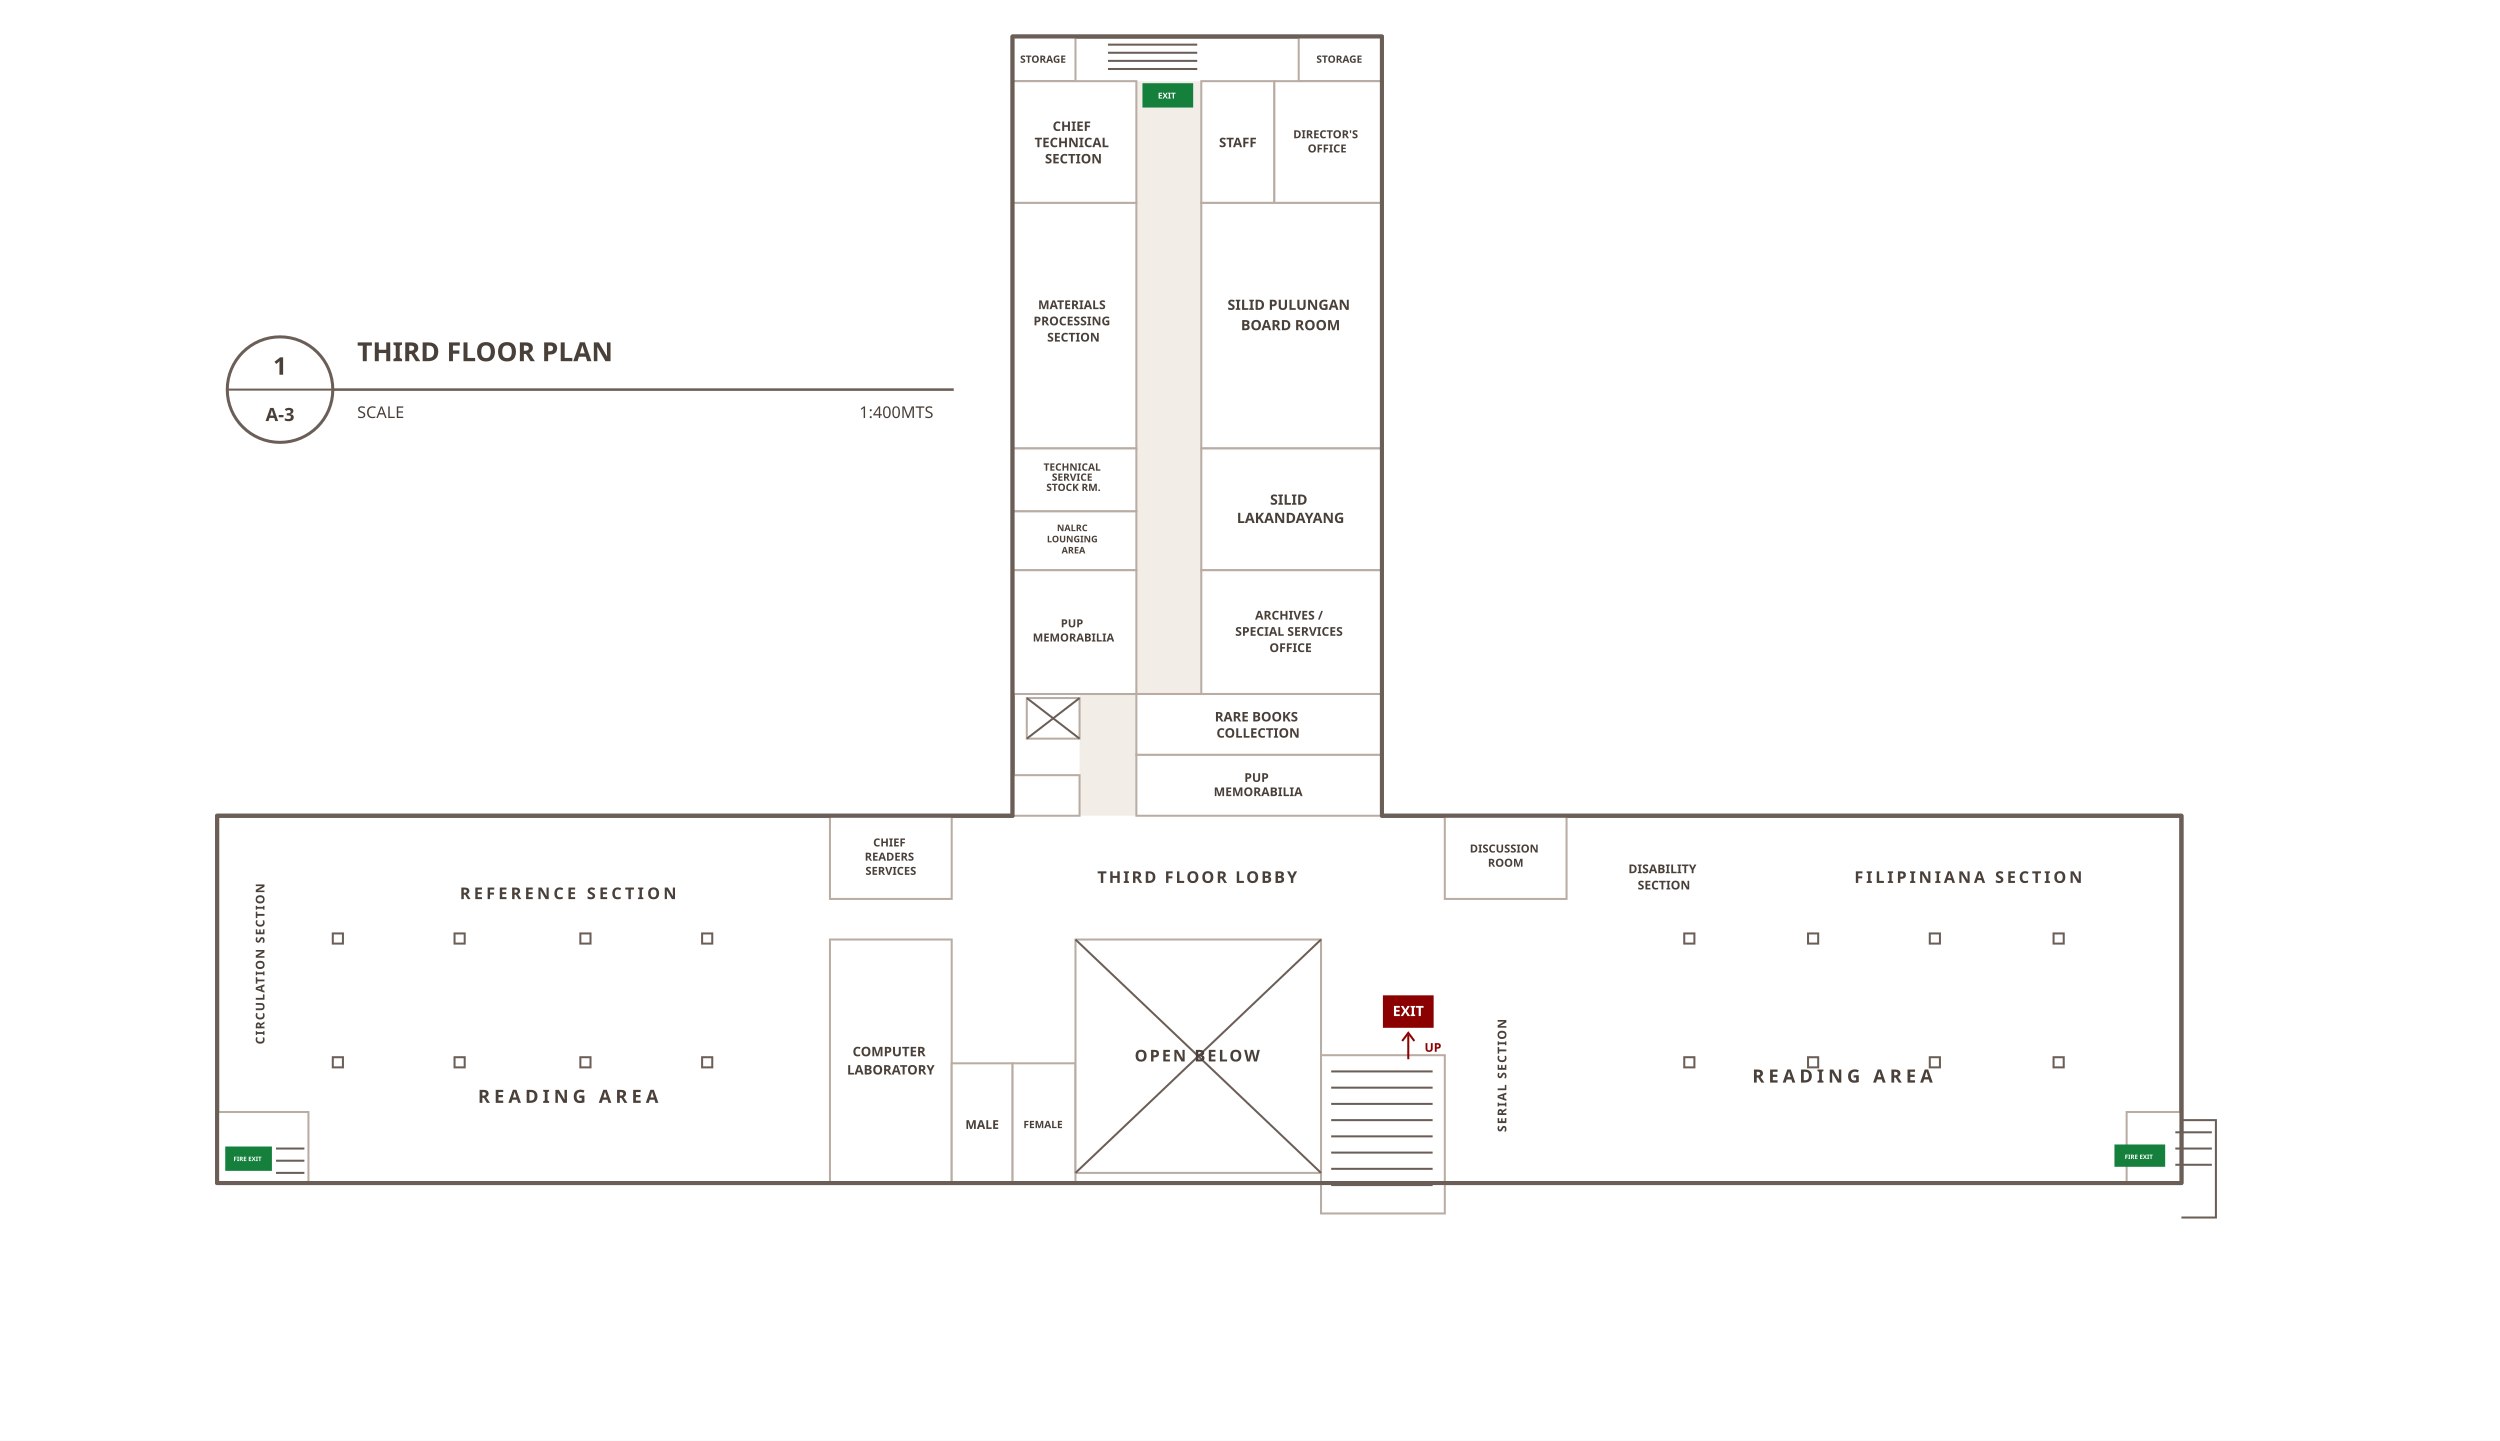
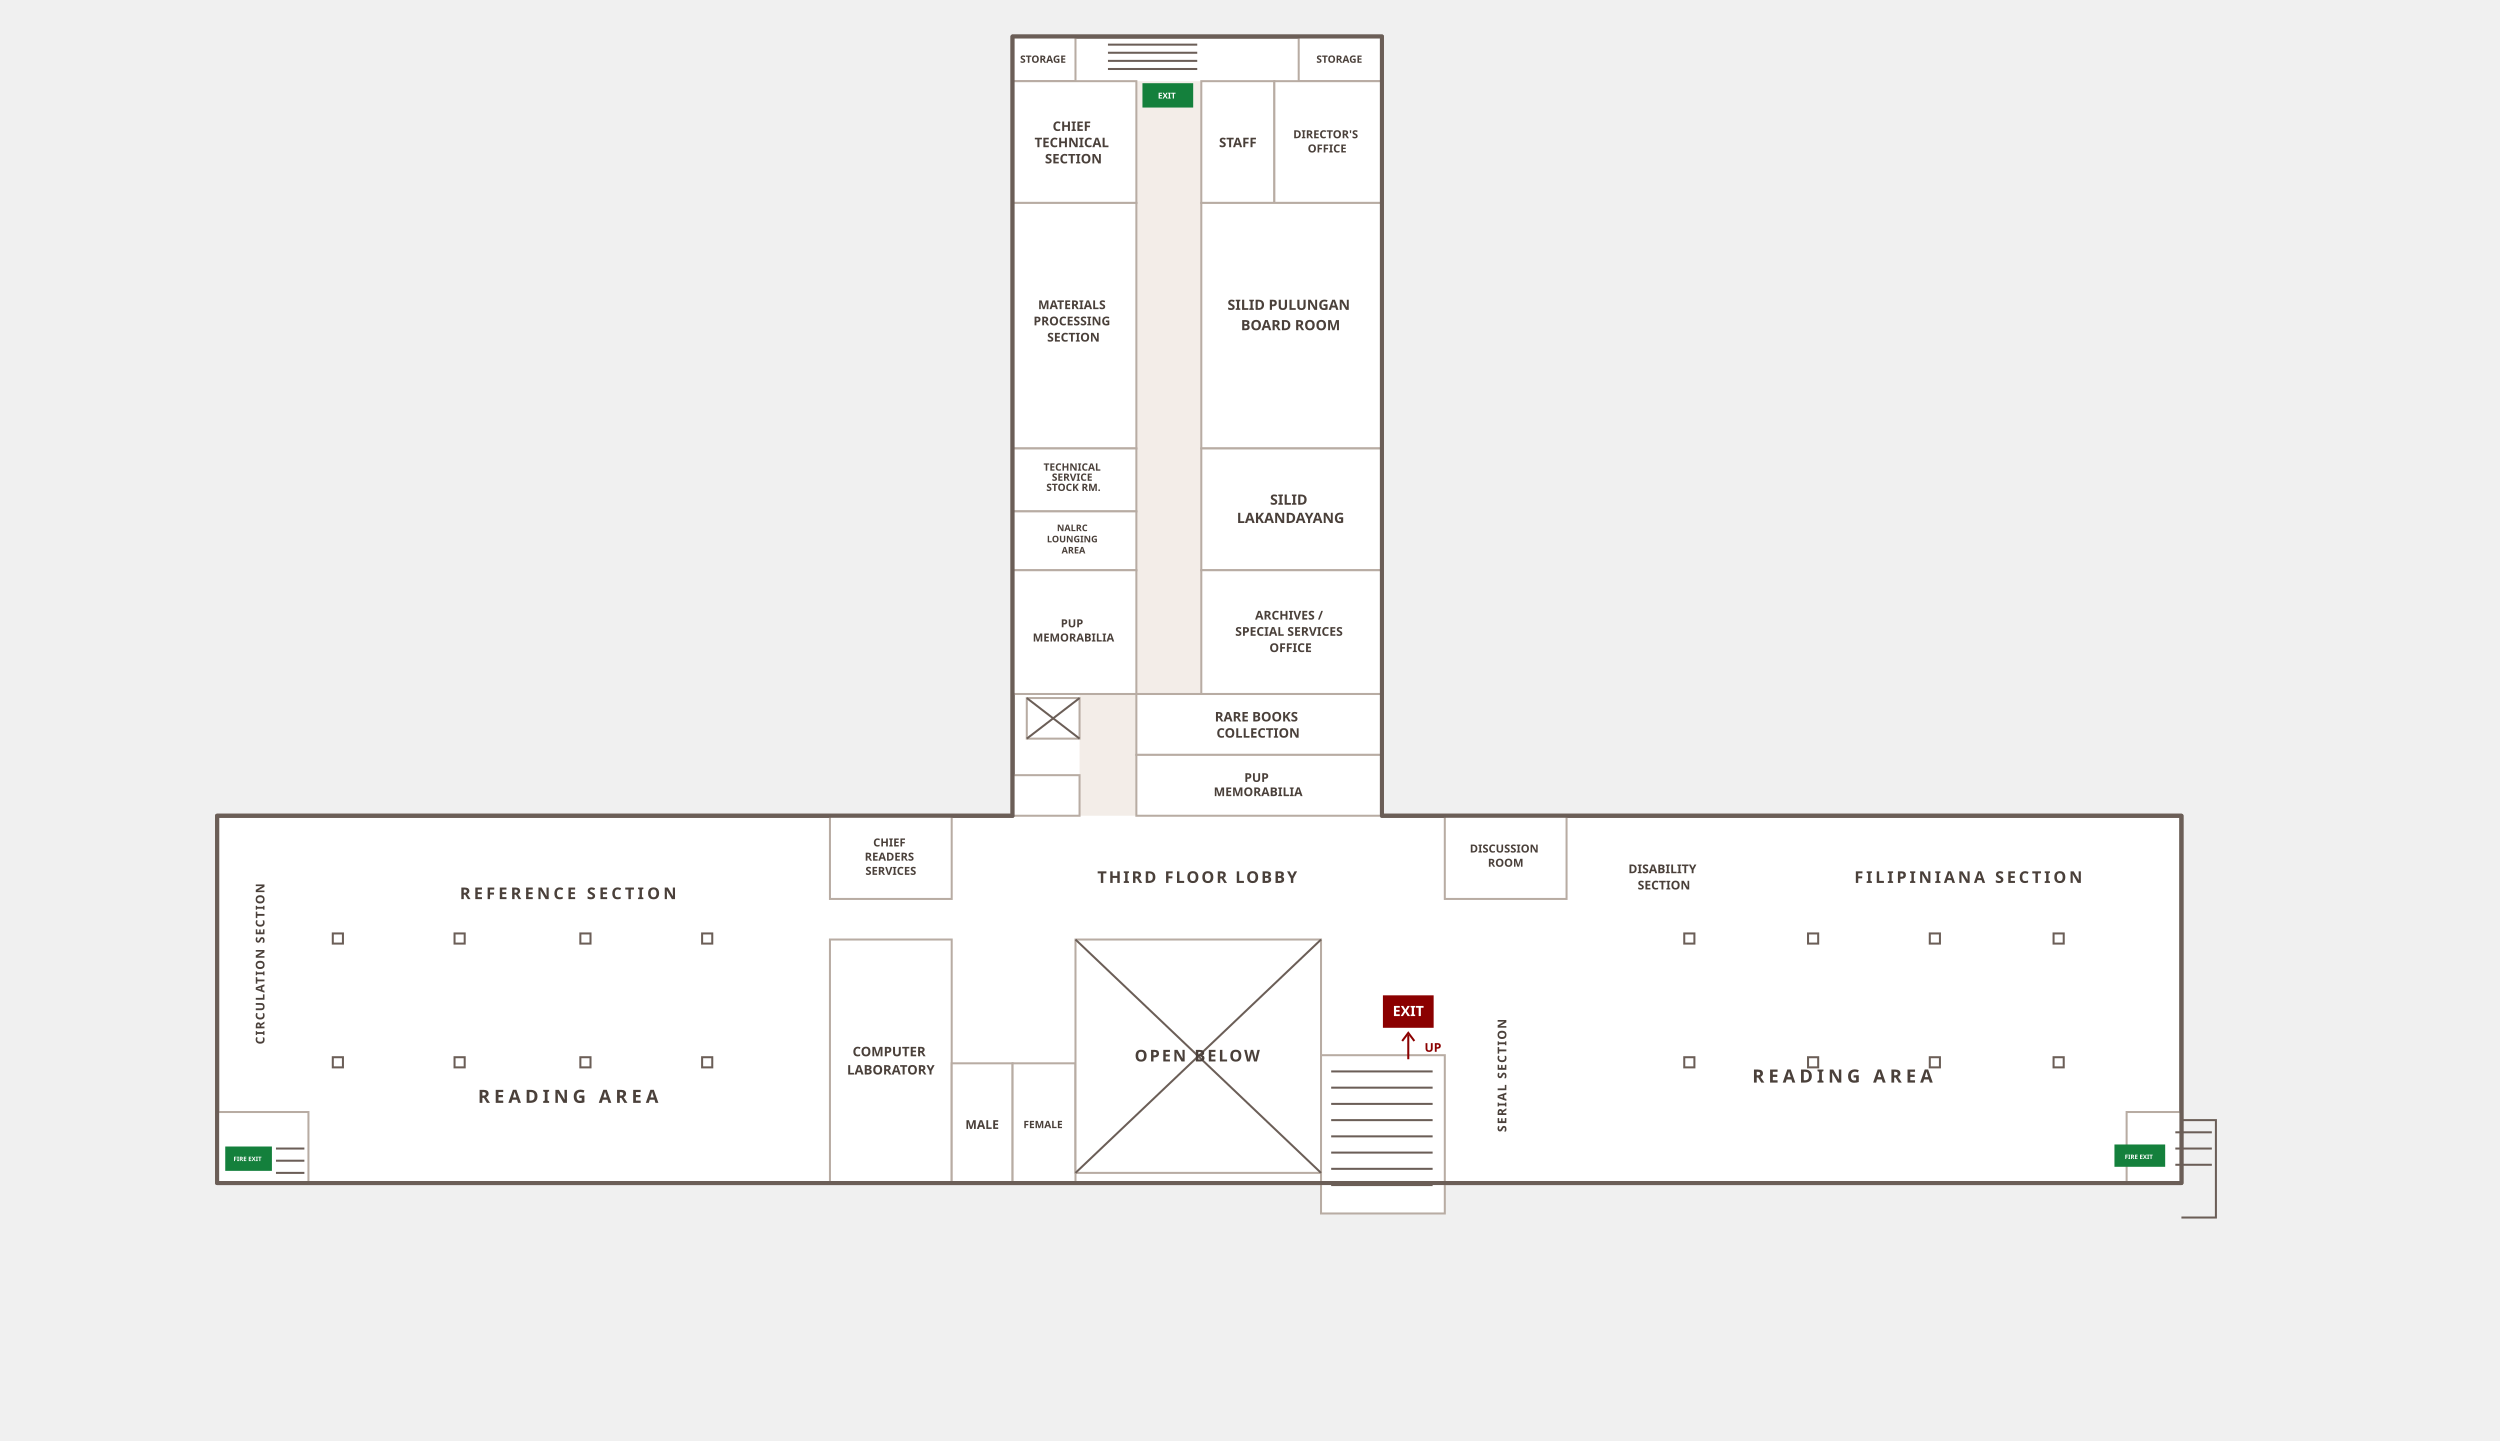
<svg xmlns="http://www.w3.org/2000/svg" viewBox="0 0 1232 710" width="1232" height="710" data-floor="library-3f">
-   <rect width="1232" height="710" fill="#FFFFFF" />
  <g class="plan">
    <path class="wing" fill="#FFFFFF" stroke="#6B5E57" stroke-width="2" stroke-linejoin="round" d="M499,18 L681,18 L681,402 L1075,402 L1075,583 L107,583 L107,402 L499,402 Z" />
    <polygon class="corridor" fill="#F3EDE8" stroke="none" points="560,40 592,40 592,342 560,342" />
    <polygon class="corridor" fill="#F3EDE8" stroke="none" points="532,342 560,342 560,402 532,402" />
    <g class="rooms">
      <polygon fill="#FFFFFF" stroke="#B8ACA3" stroke-width="1" points="499,18 530,18 530,40 499,40" />
      <polygon fill="#FFFFFF" stroke="#B8ACA3" stroke-width="1" points="640,18 681,18 681,40 640,40" />
      <polygon class="room" data-room="library-3f-chief-technical-section" data-baked="1" fill="#FFFFFF" stroke="#B8ACA3" stroke-width="1" points="499,40 560,40 560,100 499,100" />
      <polygon class="room" data-room="library-3f-staff" data-baked="1" fill="#FFFFFF" stroke="#B8ACA3" stroke-width="1" points="592,40 628,40 628,100 592,100" />
      <polygon class="room" data-room="library-3f-director-s-office" data-baked="1" fill="#FFFFFF" stroke="#B8ACA3" stroke-width="1" points="628,40 681,40 681,100 628,100" />
      <polygon class="room" data-room="library-3f-materials-processing-section" data-baked="1" fill="#FFFFFF" stroke="#B8ACA3" stroke-width="1" points="499,100 560,100 560,221 499,221" />
      <polygon class="room" data-room="library-3f-silid-pulungan-board-room" data-baked="1" fill="#FFFFFF" stroke="#B8ACA3" stroke-width="1" points="592,100 681,100 681,221 592,221" />
      <polygon class="room" data-room="library-3f-technical-service-stock-rm" data-baked="1" fill="#FFFFFF" stroke="#B8ACA3" stroke-width="1" points="499,221 560,221 560,252 499,252" />
      <polygon class="room" data-room="library-3f-nalrc-lounging-area" data-baked="1" fill="#FFFFFF" stroke="#B8ACA3" stroke-width="1" points="499,252 560,252 560,281 499,281" />
      <polygon class="room" data-room="library-3f-silid-lakandayang" data-baked="1" fill="#FFFFFF" stroke="#B8ACA3" stroke-width="1" points="592,221 681,221 681,281 592,281" />
      <polygon class="room" data-room="library-3f-pup-memorabilia" data-baked="1" fill="#FFFFFF" stroke="#B8ACA3" stroke-width="1" points="499,281 560,281 560,342 499,342" />
      <polygon class="room" data-room="library-3f-archives-special-services-office" data-baked="1" fill="#FFFFFF" stroke="#B8ACA3" stroke-width="1" points="592,281 681,281 681,342 592,342" />
      <polygon class="room" data-room="library-3f-elevator" data-baked="1" fill="#FFFFFF" stroke="#B8ACA3" stroke-width="1" points="506,344 532,344 532,364 506,364" />
      <polygon fill="#FFFFFF" stroke="#B8ACA3" stroke-width="1" points="499,382 532,382 532,402 499,402" />
      <polygon class="room" data-room="library-3f-rare-books-collection" data-baked="1" fill="#FFFFFF" stroke="#B8ACA3" stroke-width="1" points="560,342 681,342 681,372 560,372" />
      <polygon fill="#FFFFFF" stroke="#B8ACA3" stroke-width="1" points="560,372 681,372 681,402 560,402" />
      <polygon class="room" data-room="library-3f-chief-readers-services" data-baked="1" fill="#FFFFFF" stroke="#B8ACA3" stroke-width="1" points="409,402 469,402 469,443 409,443" />
      <polygon class="room" data-room="library-3f-computer-laboratory" data-baked="1" fill="#FFFFFF" stroke="#B8ACA3" stroke-width="1" points="409,463 469,463 469,583 409,583" />
      <polygon class="room" data-room="library-3f-male-cr" data-baked="1" fill="#FFFFFF" stroke="#B8ACA3" stroke-width="1" points="469,524 499,524 499,583 469,583" />
      <polygon class="room" data-room="library-3f-female-cr" data-baked="1" fill="#FFFFFF" stroke="#B8ACA3" stroke-width="1" points="499,524 530,524 530,583 499,583" />
      <polygon class="room" data-room="library-3f-open-below" data-baked="1" fill="#FFFFFF" stroke="#B8ACA3" stroke-width="1" points="530,463 651,463 651,578 530,578" />
      <polygon class="room" data-room="library-3f-discussion-room" data-baked="1" fill="#FFFFFF" stroke="#B8ACA3" stroke-width="1" points="712,402 772,402 772,443 712,443" />
      <polygon class="room" data-room="library-3f-circulation-section" data-baked="1" fill="none" stroke="none" points="107,402 152,402 152,548 107,548" />
      <polygon class="room" data-room="library-3f-reference-section" data-baked="1" fill="none" stroke="none" points="152,402 409,402 409,492 152,492" />
      <polygon class="room" data-room="library-3f-reading-area-west" data-baked="1" fill="none" stroke="none" points="152,492 409,492 409,583 152,583" />
      <polygon class="room" data-room="library-3f-fire-exit-west" data-baked="1" fill="#FFFFFF" stroke="#B8ACA3" stroke-width="1" points="107,548 152,548 152,583 107,583" />
      <polygon class="room" data-room="library-3f-third-floor-lobby" data-baked="1" fill="none" stroke="none" points="469,402 712,402 712,463 530,463 530,524 469,524" />
      <polygon class="room" data-room="library-3f-disability-section" data-baked="1" fill="none" stroke="none" points="772,402 868,402 868,463 772,463" />
      <polygon class="room" data-room="library-3f-filipiniana-section" data-baked="1" fill="none" stroke="none" points="868,402 1075,402 1075,463 868,463" />
      <polygon class="room" data-room="library-3f-serial-section" data-baked="1" fill="none" stroke="none" points="712,463 768,463 768,583 712,583" />
      <polygon class="room" data-room="library-3f-reading-area-east" data-baked="1" fill="none" stroke="none" points="768,463 1048,463 1048,583 768,583" />
      <polygon class="room" data-room="library-3f-fire-exit-east" data-baked="1" fill="#FFFFFF" stroke="#B8ACA3" stroke-width="1" points="1048,548 1075,548 1075,583 1048,583" />
      <polygon class="room" data-room="library-3f-stairs-up" data-baked="1" fill="#FFFFFF" stroke="#B8ACA3" stroke-width="1" points="651,520 712,520 712,598 651,598" />
      <polygon class="room" data-room="library-3f-exit-main-stairs" data-baked="1" fill="#8B0000" stroke="#8B0000" stroke-width="1" points="682,491 706,491 706,506 682,506" />
    </g>
    <g class="stairs" fill="none" stroke="#6B5E57" stroke-width="1">
      <line x1="546" y1="22" x2="590" y2="22" />
      <line x1="546" y1="26" x2="590" y2="26" />
      <line x1="546" y1="30" x2="590" y2="30" />
      <line x1="546" y1="34" x2="590" y2="34" />
      <line x1="656" y1="528" x2="706" y2="528" />
      <line x1="656" y1="536" x2="706" y2="536" />
      <line x1="656" y1="544" x2="706" y2="544" />
      <line x1="656" y1="552" x2="706" y2="552" />
      <line x1="656" y1="560" x2="706" y2="560" />
      <line x1="656" y1="568" x2="706" y2="568" />
      <line x1="656" y1="576" x2="706" y2="576" />
      <line x1="656" y1="584" x2="706" y2="584" />
      <line x1="136" y1="566" x2="150" y2="566" />
      <line x1="136" y1="572" x2="150" y2="572" />
      <line x1="136" y1="578" x2="150" y2="578" />
      <line x1="1072" y1="558" x2="1090" y2="558" />
      <line x1="1072" y1="566" x2="1090" y2="566" />
      <line x1="1072" y1="574" x2="1090" y2="574" />
      <path d="M1075,552 L1092,552 L1092,600 L1075,600" />
    </g>
    <g class="void" fill="none" stroke="#6B5E57" stroke-width="1">
      <line x1="530" y1="463" x2="651" y2="578" />
      <line x1="651" y1="463" x2="530" y2="578" />
      <line x1="506" y1="344" x2="532" y2="364" />
      <line x1="532" y1="344" x2="506" y2="364" />
    </g>
    <g class="columns" fill="none" stroke="#6B5E57" stroke-width="1">
      <rect x="164" y="460" width="5" height="5" />
      <rect x="224" y="460" width="5" height="5" />
      <rect x="286" y="460" width="5" height="5" />
      <rect x="346" y="460" width="5" height="5" />
      <rect x="164" y="521" width="5" height="5" />
      <rect x="224" y="521" width="5" height="5" />
      <rect x="286" y="521" width="5" height="5" />
      <rect x="346" y="521" width="5" height="5" />
      <rect x="830" y="460" width="5" height="5" />
      <rect x="891" y="460" width="5" height="5" />
      <rect x="951" y="460" width="5" height="5" />
      <rect x="1012" y="460" width="5" height="5" />
      <rect x="830" y="521" width="5" height="5" />
      <rect x="891" y="521" width="5" height="5" />
      <rect x="951" y="521" width="5" height="5" />
      <rect x="1012" y="521" width="5" height="5" />
    </g>
    <g class="marks">
      <rect x="563" y="41" width="25" height="12" fill="#14803C" />
      <text x="575" y="47" fill="#FFFFFF" font-family="system-ui,sans-serif" font-size="4" font-weight="700" text-anchor="middle" dominant-baseline="central">EXIT</text>
      <rect x="111" y="565" width="23" height="12" fill="#14803C" />
      <text x="122" y="571" fill="#FFFFFF" font-family="system-ui,sans-serif" font-size="3" font-weight="700" text-anchor="middle" dominant-baseline="central">FIRE EXIT</text>
      <rect x="1042" y="564" width="25" height="11" fill="#14803C" />
      <text x="1054" y="570" fill="#FFFFFF" font-family="system-ui,sans-serif" font-size="3" font-weight="700" text-anchor="middle" dominant-baseline="central">FIRE EXIT</text>
      <text x="694" y="498" fill="#FFFFFF" font-family="system-ui,sans-serif" font-size="7" font-weight="700" text-anchor="middle" dominant-baseline="central">EXIT</text>
      <line x1="694" y1="522" x2="694" y2="510" stroke="#8B0000" stroke-width="1" />
      <polyline points="691,513 694,509 697,513" fill="none" stroke="#8B0000" stroke-width="1" />
      <text x="702" y="516" fill="#8B0000" font-family="system-ui,sans-serif" font-size="6" font-weight="700" text-anchor="start" dominant-baseline="central">UP</text>
    </g>
    <path class="wing" fill="none" stroke="#6B5E57" stroke-width="2" stroke-linejoin="round" d="M499,18 L681,18 L681,402 L1075,402 L1075,583 L107,583 L107,402 L499,402 Z" />
    <g class="room-nums" fill="#4A403A" font-family="system-ui,sans-serif" font-weight="600" text-anchor="middle">
      <text x="514" y="29" font-size="5" dominant-baseline="central">STORAGE</text>
      <text x="660" y="29" font-size="5" dominant-baseline="central">STORAGE</text>
      <text x="529" y="70" font-size="6.5" dominant-baseline="central">
        <tspan x="529" dy="-8">CHIEF</tspan>
        <tspan x="529" dy="8">TECHNICAL</tspan>
        <tspan x="529" dy="8">SECTION</tspan>
      </text>
      <text x="610" y="70" font-size="6.5" dominant-baseline="central">STAFF</text>
      <text x="654" y="70" font-size="5.5" dominant-baseline="central">
        <tspan x="654" dy="-4">DIRECTOR'S</tspan>
        <tspan x="654" dy="7">OFFICE</tspan>
      </text>
      <text x="529" y="160" font-size="6" dominant-baseline="central">
        <tspan x="529" dy="-10">MATERIALS</tspan>
        <tspan x="529" dy="8">PROCESSING</tspan>
        <tspan x="529" dy="8">SECTION</tspan>
      </text>
      <text x="636" y="160" font-size="7" dominant-baseline="central">
        <tspan x="636" dy="-10">SILID PULUNGAN</tspan>
        <tspan x="636" dy="10">BOARD ROOM</tspan>
      </text>
      <text x="529" y="236" font-size="5" dominant-baseline="central">
        <tspan x="529" dy="-6">TECHNICAL</tspan>
        <tspan x="529" dy="5">SERVICE</tspan>
        <tspan x="529" dy="5">STOCK RM.</tspan>
      </text>
      <text x="529" y="266" font-size="4.5" dominant-baseline="central">
        <tspan x="529" dy="-6">NALRC</tspan>
        <tspan x="529" dy="5.5">LOUNGING</tspan>
        <tspan x="529" dy="5.5">AREA</tspan>
      </text>
      <text x="636" y="251" font-size="7" dominant-baseline="central">
        <tspan x="636" dy="-5">SILID</tspan>
        <tspan x="636" dy="9">LAKANDAYANG</tspan>
      </text>
      <text x="529" y="311" font-size="5.5" dominant-baseline="central">
        <tspan x="529" dy="-4">PUP</tspan>
        <tspan x="529" dy="7">MEMORABILIA</tspan>
      </text>
      <text x="636" y="311" font-size="6" dominant-baseline="central">
        <tspan x="636" dy="-8">ARCHIVES /</tspan>
        <tspan x="636" dy="8">SPECIAL SERVICES</tspan>
        <tspan x="636" dy="8">OFFICE</tspan>
      </text>
      <text x="620" y="357" font-size="6.5" dominant-baseline="central">
        <tspan x="620" dy="-4">RARE BOOKS</tspan>
        <tspan x="620" dy="8">COLLECTION</tspan>
      </text>
      <text x="620" y="387" font-size="6" dominant-baseline="central">
        <tspan x="620" dy="-4">PUP</tspan>
        <tspan x="620" dy="7">MEMORABILIA</tspan>
      </text>
      <text x="439" y="422" font-size="5.5" dominant-baseline="central">
        <tspan x="439" dy="-7">CHIEF</tspan>
        <tspan x="439" dy="7">READERS</tspan>
        <tspan x="439" dy="7">SERVICES</tspan>
      </text>
      <text x="439" y="523" font-size="6.5" dominant-baseline="central">
        <tspan x="439" dy="-5">COMPUTER</tspan>
        <tspan x="439" dy="9">LABORATORY</tspan>
      </text>
      <text x="484" y="554" font-size="6" dominant-baseline="central">MALE</text>
      <text x="514" y="554" font-size="5" dominant-baseline="central">FEMALE</text>
      <text x="590" y="520" font-size="8" letter-spacing="1" dominant-baseline="central">OPEN BELOW</text>
      <text x="742" y="422" font-size="5.5" dominant-baseline="central">
        <tspan x="742" dy="-4">DISCUSSION</tspan>
        <tspan x="742" dy="7">ROOM</tspan>
      </text>
      <text x="820" y="432" font-size="6" dominant-baseline="central">
        <tspan x="820" dy="-4">DISABILITY</tspan>
        <tspan x="820" dy="8">SECTION</tspan>
      </text>
      <text x="970" y="432" font-size="8" letter-spacing="1.4" dominant-baseline="central">FILIPINIANA SECTION</text>
      <text x="908" y="530" font-size="9" letter-spacing="2" dominant-baseline="central">READING AREA</text>
      <text x="280" y="440" font-size="8" letter-spacing="1.6" dominant-baseline="central">REFERENCE SECTION</text>
      <text x="280" y="540" font-size="9" letter-spacing="2" dominant-baseline="central">READING AREA</text>
      <text x="590" y="432" font-size="8" letter-spacing="1" dominant-baseline="central">THIRD FLOOR LOBBY</text>
      <text transform="rotate(-90 128 475)" x="128" y="475" font-size="6" letter-spacing="0.6" dominant-baseline="central">CIRCULATION SECTION</text>
      <text transform="rotate(-90 740 530)" x="740" y="530" font-size="6" letter-spacing="0.6" dominant-baseline="central">SERIAL SECTION</text>
    </g>
-     <g class="sheet" fill="#4A403A" font-family="system-ui,sans-serif">
-       <circle cx="138" cy="192" r="26" fill="#FFFFFF" stroke="#6B5E57" stroke-width="1.5" />
-       <line x1="112" y1="192" x2="164" y2="192" stroke="#6B5E57" stroke-width="1" />
-       <text x="138" y="180" font-size="12" font-weight="600" text-anchor="middle" dominant-baseline="central">1</text>
-       <text x="138" y="204" font-size="9" font-weight="600" text-anchor="middle" dominant-baseline="central">A-3</text>
-       <line x1="164" y1="192" x2="470" y2="192" stroke="#6B5E57" stroke-width="1.25" />
-       <text x="176" y="178" font-size="13" font-weight="700" text-anchor="start">THIRD FLOOR PLAN</text>
-       <text x="176" y="206" font-size="8" text-anchor="start">SCALE</text>
-       <text x="460" y="206" font-size="8" text-anchor="end">1:400MTS</text>
-     </g>
  </g>
</svg>
